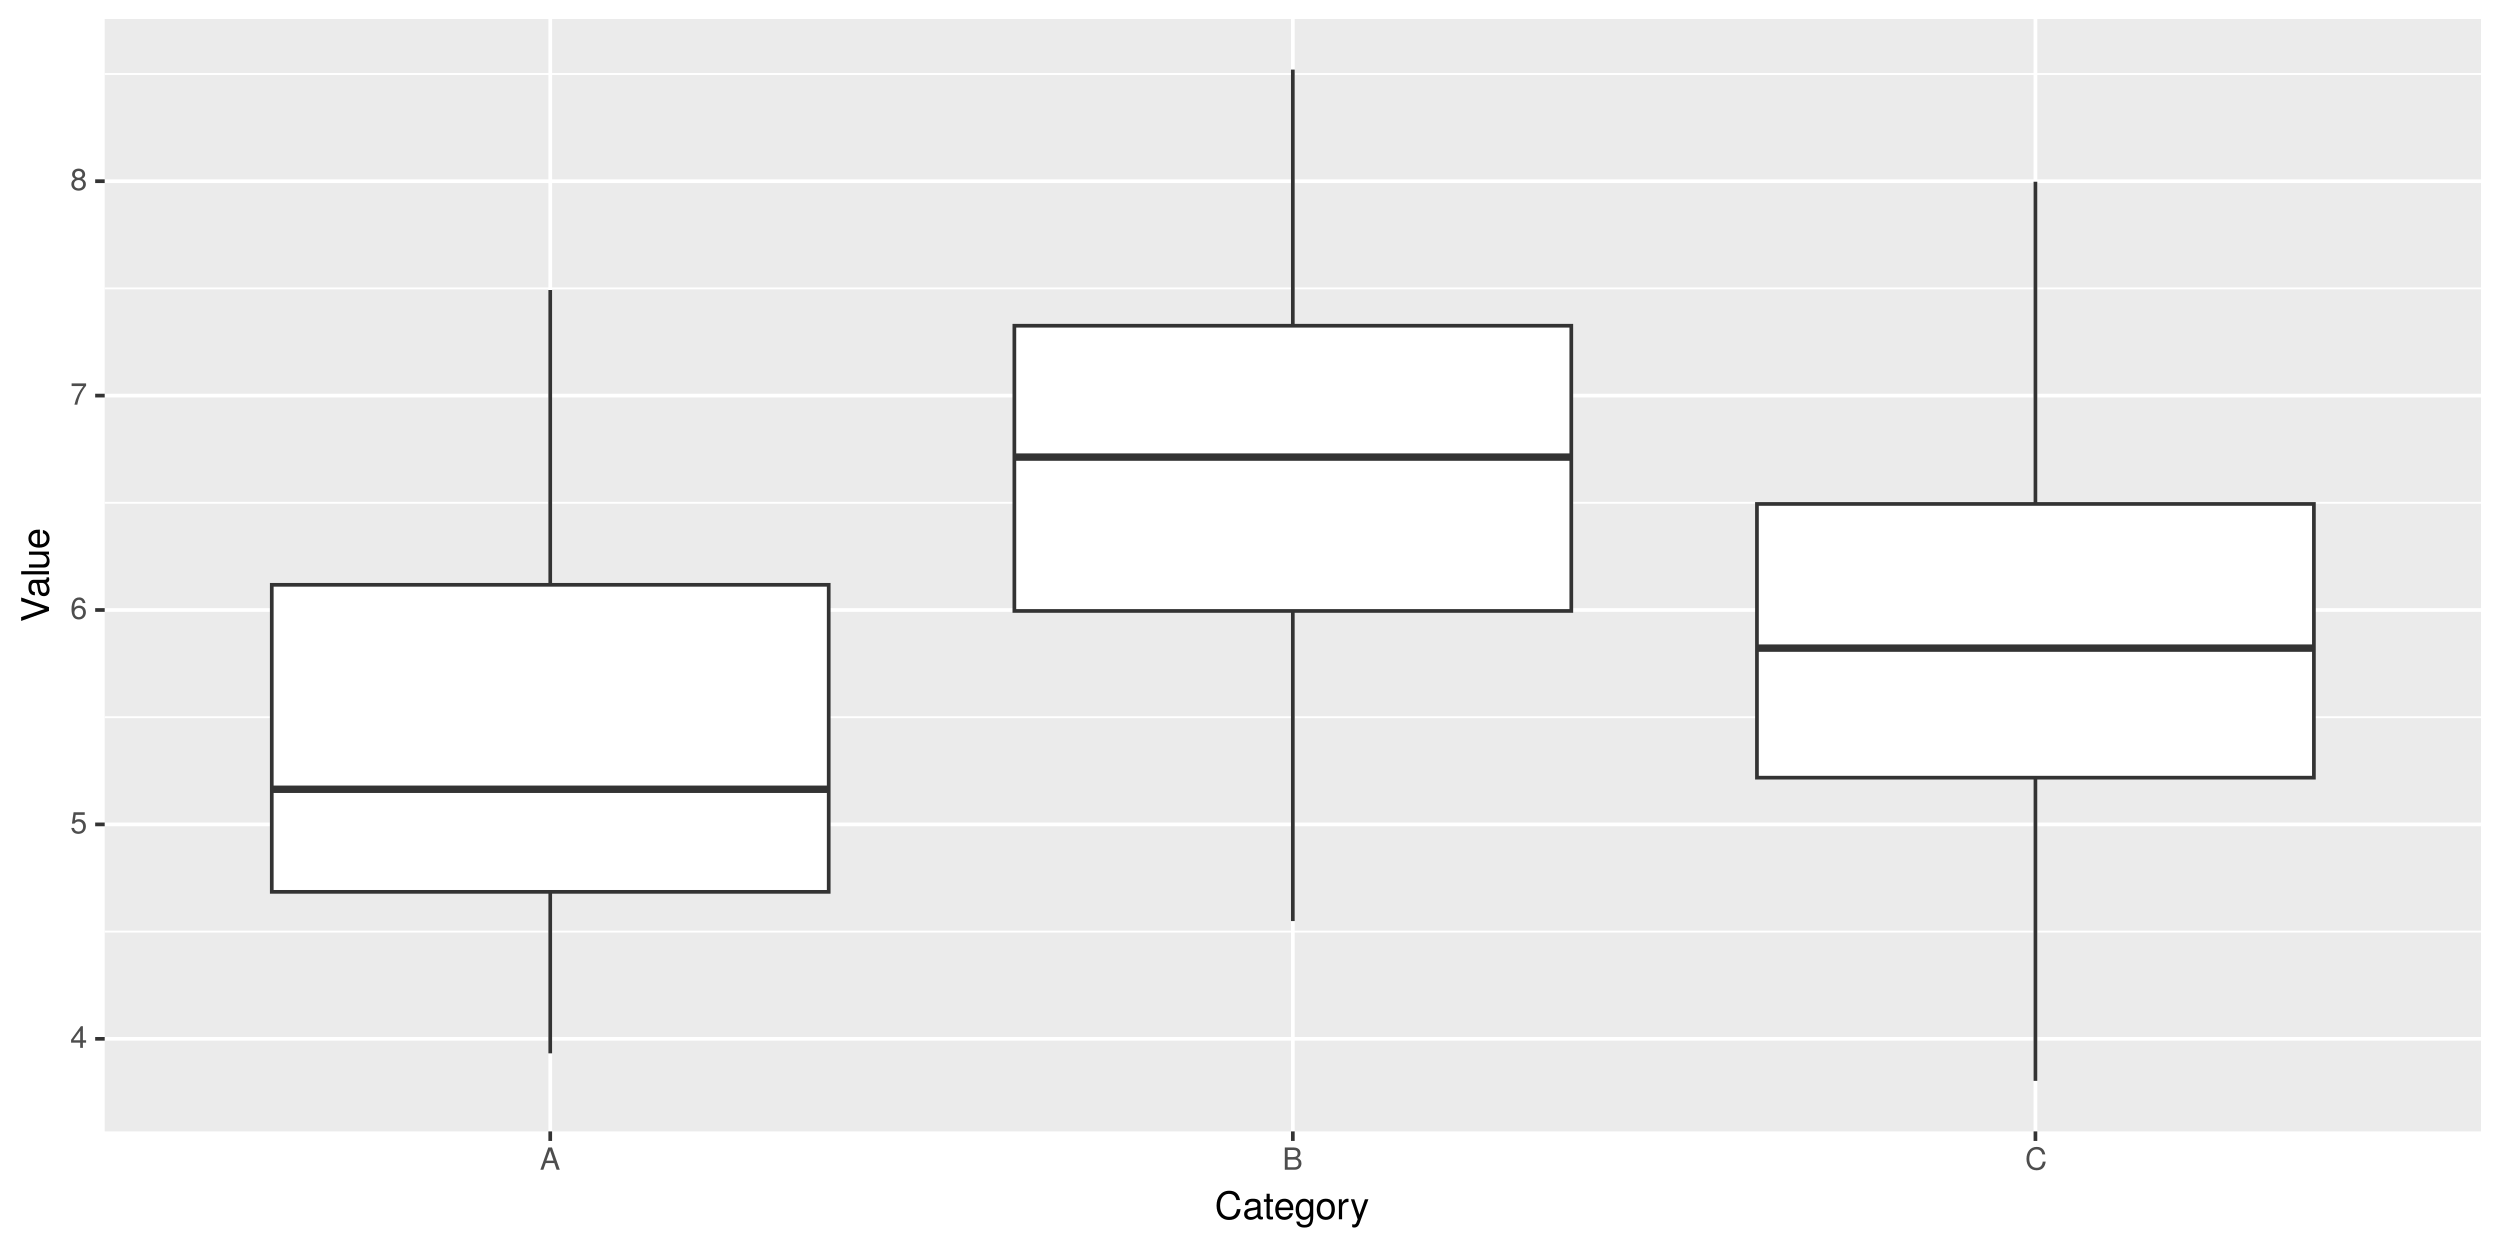
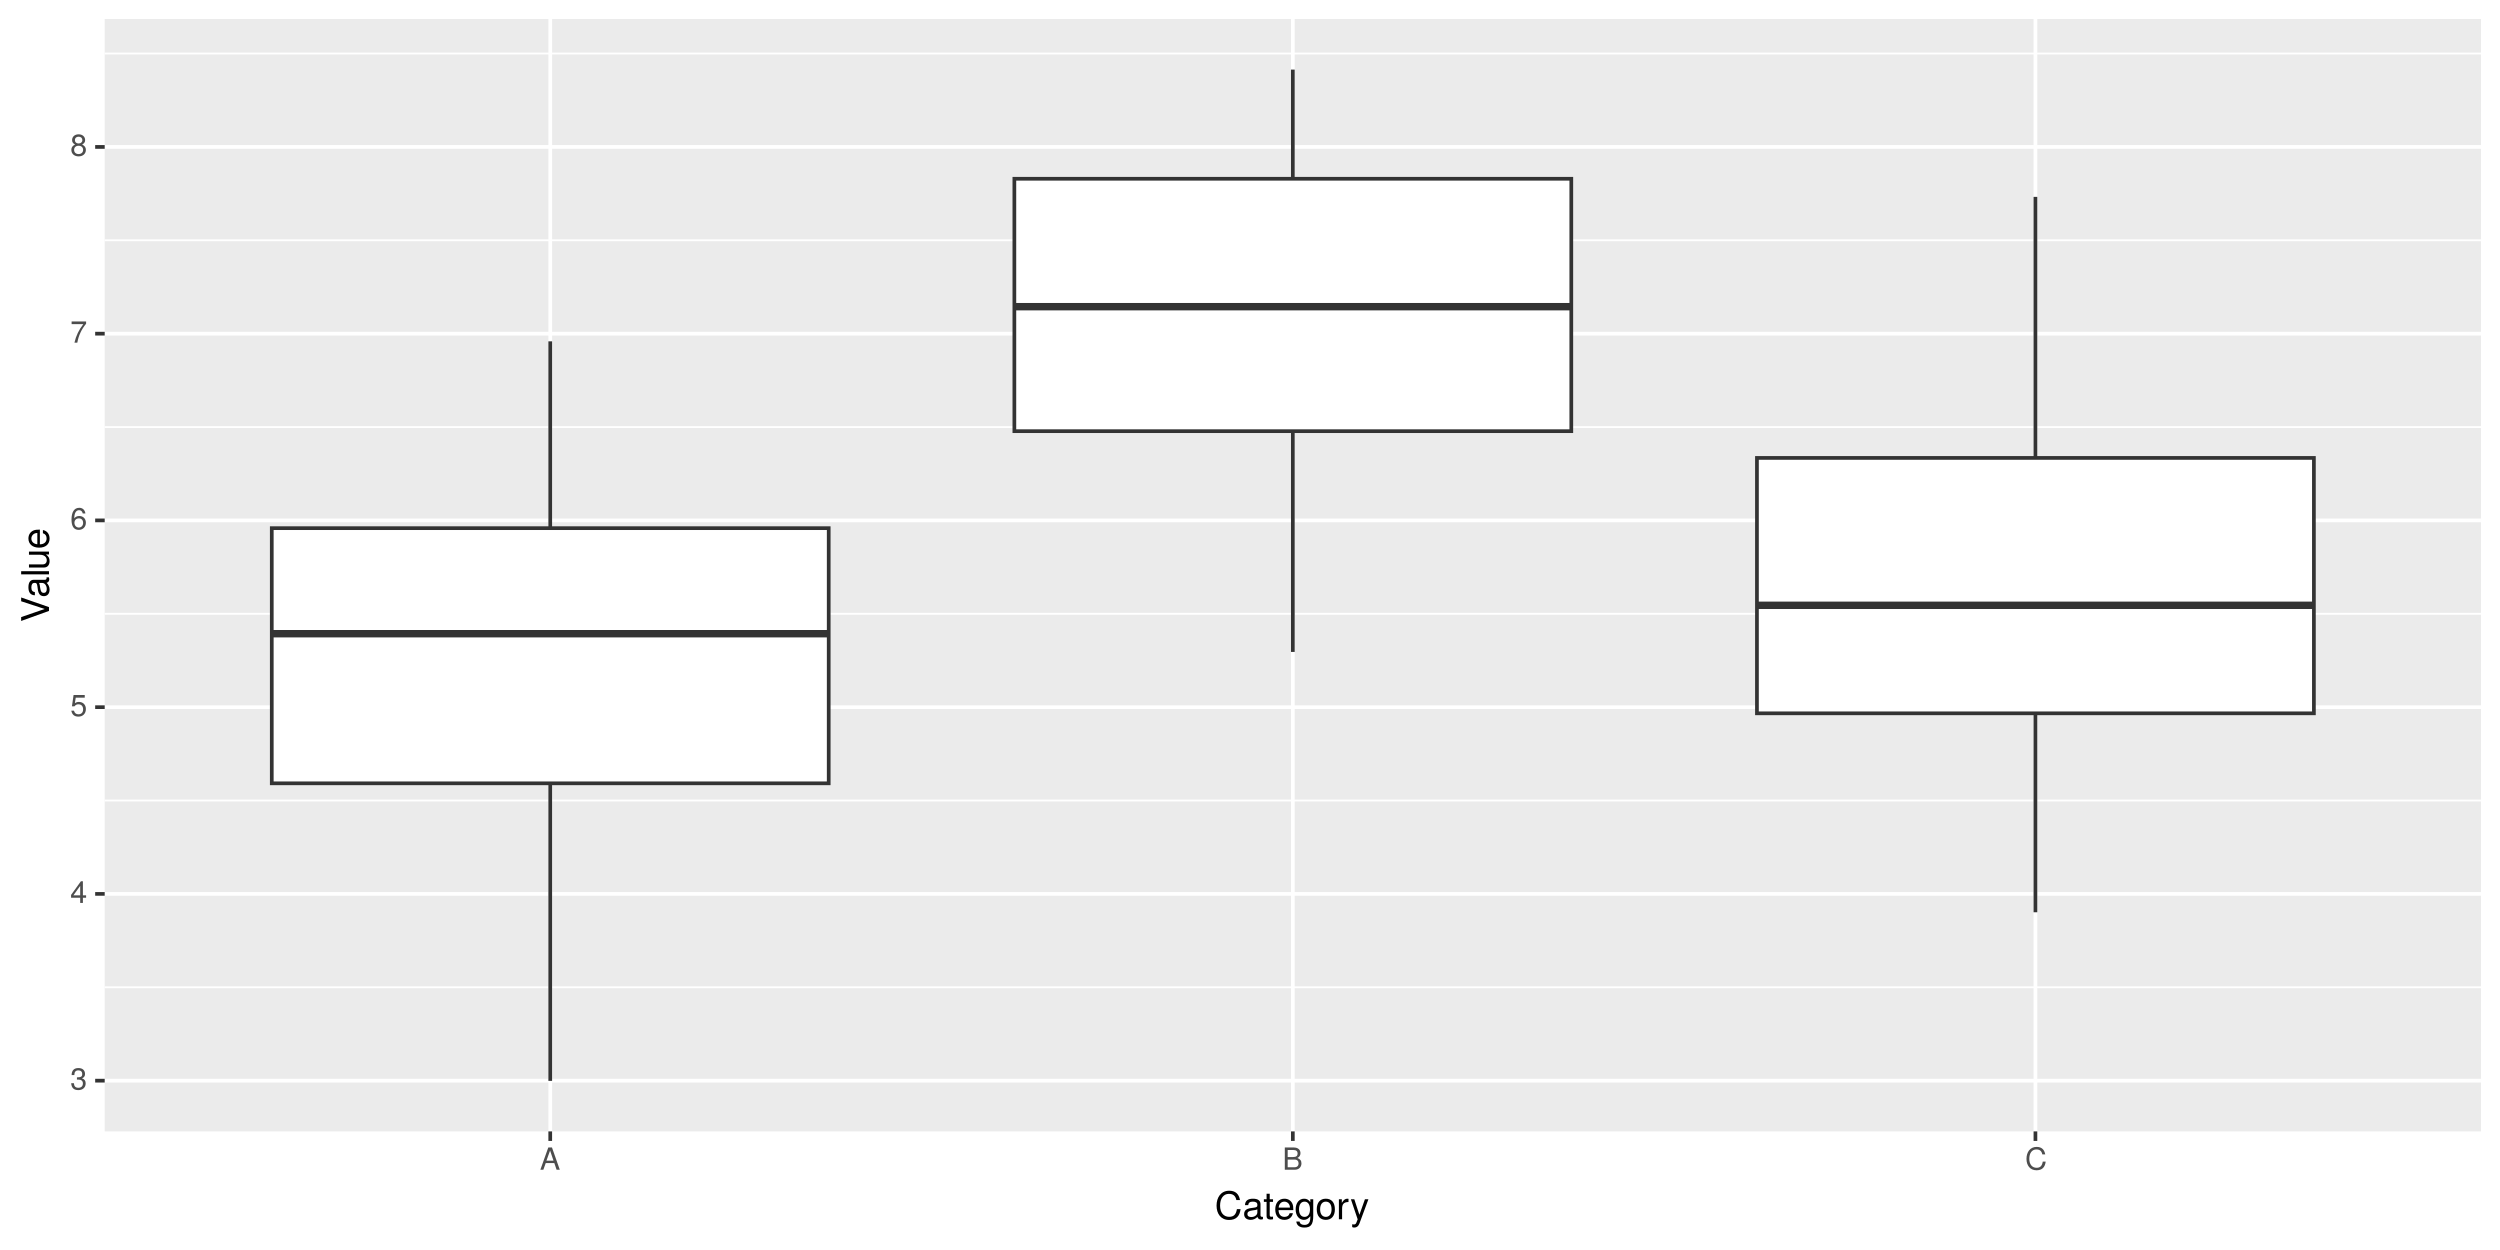
<svg xmlns="http://www.w3.org/2000/svg" xmlns:xlink="http://www.w3.org/1999/xlink" width="720" height="360" viewBox="0 0 720 360">
  <defs>
    <g>
      <g id="glyph-0-0">
+         <path d="M 4.453 -1.812 C 4.453 -2.562 4.141 -3.016 3.391 -3.266 C 3.969 -3.5 4.266 -3.891 4.266 -4.516 C 4.266 -5.594 3.547 -6.234 2.359 -6.234 C 1.109 -6.234 0.438 -5.547 0.406 -4.219 L 1.188 -4.219 C 1.203 -5.141 1.578 -5.562 2.375 -5.562 C 3.062 -5.562 3.469 -5.156 3.469 -4.5 C 3.469 -3.828 3.188 -3.547 1.938 -3.547 L 1.938 -2.906 L 2.359 -2.906 C 3.219 -2.906 3.656 -2.5 3.656 -1.797 C 3.656 -1.016 3.172 -0.547 2.359 -0.547 C 1.516 -0.547 1.109 -0.969 1.062 -1.875 L 0.281 -1.875 C 0.375 -0.5 1.062 0.125 2.344 0.125 C 3.625 0.125 4.453 -0.641 4.453 -1.812 Z M 4.453 -1.812 " />
+       </g>
+       <g id="glyph-0-1">
        <path d="M 4.578 -1.5 L 4.578 -2.188 L 3.656 -2.188 L 3.656 -6.234 L 3.078 -6.234 L 0.25 -2.312 L 0.25 -1.5 L 2.875 -1.5 L 2.875 0 L 3.656 0 L 3.656 -1.5 Z M 2.875 -2.188 L 0.922 -2.188 L 2.875 -4.922 Z M 2.875 -2.188 " />
      </g>
-       <g id="glyph-0-1">
+       <g id="glyph-0-2">
        <path d="M 4.516 -2.062 C 4.516 -3.297 3.688 -4.109 2.5 -4.109 C 2.062 -4.109 1.703 -4 1.344 -3.734 L 1.594 -5.344 L 4.188 -5.344 L 4.188 -6.109 L 0.969 -6.109 L 0.5 -2.844 L 1.219 -2.844 C 1.578 -3.266 1.875 -3.422 2.359 -3.422 C 3.188 -3.422 3.719 -2.891 3.719 -1.969 C 3.719 -1.062 3.203 -0.547 2.359 -0.547 C 1.688 -0.547 1.266 -0.891 1.078 -1.594 L 0.312 -1.594 C 0.562 -0.359 1.266 0.125 2.375 0.125 C 3.641 0.125 4.516 -0.75 4.516 -2.062 Z M 4.516 -2.062 " />
      </g>
-       <g id="glyph-0-2">
+       <g id="glyph-0-3">
        <path d="M 4.516 -1.938 C 4.516 -3.094 3.719 -3.875 2.609 -3.875 C 1.984 -3.875 1.5 -3.641 1.172 -3.188 C 1.172 -4.703 1.672 -5.547 2.562 -5.547 C 3.109 -5.547 3.484 -5.203 3.609 -4.609 L 4.375 -4.609 C 4.234 -5.625 3.562 -6.234 2.609 -6.234 C 1.156 -6.234 0.375 -5.016 0.375 -2.844 C 0.375 -0.891 1.047 0.125 2.469 0.125 C 3.656 0.125 4.516 -0.719 4.516 -1.938 Z M 3.719 -1.875 C 3.719 -1.094 3.188 -0.547 2.484 -0.547 C 1.766 -0.547 1.219 -1.125 1.219 -1.922 C 1.219 -2.688 1.734 -3.188 2.5 -3.188 C 3.25 -3.188 3.719 -2.703 3.719 -1.875 Z M 3.719 -1.875 " />
      </g>
-       <g id="glyph-0-3">
+       <g id="glyph-0-4">
        <path d="M 4.578 -5.453 L 4.578 -6.109 L 0.406 -6.109 L 0.406 -5.344 L 3.781 -5.344 C 2.531 -3.781 1.656 -1.953 1.219 0 L 2.047 0 C 2.391 -2.016 3.266 -3.891 4.578 -5.453 Z M 4.578 -5.453 " />
      </g>
-       <g id="glyph-0-4">
+       <g id="glyph-0-5">
        <path d="M 4.516 -1.766 C 4.516 -2.453 4.156 -2.938 3.438 -3.281 C 4.078 -3.672 4.297 -3.984 4.297 -4.578 C 4.297 -5.547 3.531 -6.234 2.422 -6.234 C 1.312 -6.234 0.547 -5.547 0.547 -4.578 C 0.547 -4 0.75 -3.672 1.391 -3.281 C 0.672 -2.938 0.328 -2.453 0.328 -1.766 C 0.328 -0.625 1.188 0.125 2.422 0.125 C 3.656 0.125 4.516 -0.625 4.516 -1.766 Z M 3.5 -4.562 C 3.5 -3.969 3.062 -3.594 2.422 -3.594 C 1.766 -3.594 1.344 -3.969 1.344 -4.562 C 1.344 -5.156 1.766 -5.547 2.422 -5.547 C 3.078 -5.547 3.5 -5.156 3.5 -4.562 Z M 3.719 -1.75 C 3.719 -1.016 3.188 -0.547 2.406 -0.547 C 1.641 -0.547 1.125 -1.016 1.125 -1.75 C 1.125 -2.484 1.641 -2.938 2.422 -2.938 C 3.188 -2.938 3.719 -2.484 3.719 -1.75 Z M 3.719 -1.75 " />
      </g>
-       <g id="glyph-0-5">
+       <g id="glyph-0-6">
        <path d="M 5.75 0 L 3.5 -6.406 L 2.438 -6.406 L 0.156 0 L 1.016 0 L 1.703 -1.922 L 4.172 -1.922 L 4.828 0 Z M 3.938 -2.609 L 1.906 -2.609 L 2.953 -5.531 Z M 3.938 -2.609 " />
      </g>
-       <g id="glyph-0-6">
+       <g id="glyph-0-7">
        <path d="M 5.484 -1.828 C 5.484 -2.609 5.125 -3.062 4.312 -3.391 C 4.891 -3.656 5.203 -4.141 5.203 -4.781 C 5.203 -5.719 4.516 -6.406 3.297 -6.406 L 0.688 -6.406 L 0.688 0 L 3.594 0 C 4.734 0 5.484 -0.781 5.484 -1.828 Z M 4.375 -4.672 C 4.375 -4.016 4 -3.656 3.094 -3.656 L 1.516 -3.656 L 1.516 -5.688 L 3.094 -5.688 C 4 -5.688 4.375 -5.328 4.375 -4.672 Z M 4.656 -1.828 C 4.656 -1.203 4.281 -0.719 3.516 -0.719 L 1.516 -0.719 L 1.516 -2.922 L 3.516 -2.922 C 4.281 -2.922 4.656 -2.453 4.656 -1.828 Z M 4.656 -1.828 " />
      </g>
-       <g id="glyph-0-7">
+       <g id="glyph-0-8">
        <path d="M 5.953 -2.344 L 5.109 -2.344 C 4.922 -1.125 4.406 -0.562 3.328 -0.562 C 2.047 -0.562 1.234 -1.547 1.234 -3.141 C 1.234 -4.781 2.016 -5.844 3.25 -5.844 C 4.25 -5.844 4.781 -5.406 4.984 -4.422 L 5.828 -4.422 C 5.562 -5.828 4.766 -6.578 3.359 -6.578 C 1.406 -6.578 0.422 -5 0.422 -3.125 C 0.422 -1.266 1.438 0.156 3.312 0.156 C 4.875 0.156 5.766 -0.672 5.953 -2.344 Z M 5.953 -2.344 " />
      </g>
      <g id="glyph-1-0">
        <path d="M 7.453 -2.922 L 6.391 -2.922 C 6.156 -1.406 5.516 -0.703 4.156 -0.703 C 2.562 -0.703 1.547 -1.922 1.547 -3.922 C 1.547 -5.984 2.516 -7.312 4.062 -7.312 C 5.328 -7.312 5.984 -6.75 6.234 -5.531 L 7.281 -5.531 C 6.969 -7.297 5.953 -8.219 4.188 -8.219 C 1.766 -8.219 0.531 -6.266 0.531 -3.922 C 0.531 -1.578 1.797 0.203 4.141 0.203 C 6.109 0.203 7.203 -0.844 7.453 -2.922 Z M 7.453 -2.922 " />
      </g>
      <g id="glyph-1-1">
        <path d="M 5.891 -0.016 L 5.891 -0.719 C 5.781 -0.688 5.734 -0.688 5.688 -0.688 C 5.375 -0.688 5.188 -0.859 5.188 -1.141 L 5.188 -4.359 C 5.188 -5.375 4.438 -5.922 3.031 -5.922 C 1.625 -5.922 0.766 -5.391 0.719 -4.062 L 1.641 -4.062 C 1.719 -4.766 2.141 -5.078 2.984 -5.078 C 3.812 -5.078 4.281 -4.781 4.281 -4.219 L 4.281 -3.984 C 4.281 -3.594 4.047 -3.438 3.328 -3.344 C 2.031 -3.172 1.828 -3.141 1.469 -2.984 C 0.797 -2.719 0.469 -2.203 0.469 -1.5 C 0.469 -0.453 1.188 0.172 2.359 0.172 C 3.094 0.172 3.812 -0.141 4.312 -0.688 C 4.406 -0.234 4.812 0.078 5.266 0.078 C 5.438 0.078 5.594 0.062 5.891 -0.016 Z M 4.281 -1.984 C 4.281 -1.172 3.438 -0.641 2.547 -0.641 C 1.844 -0.641 1.422 -0.891 1.422 -1.516 C 1.422 -2.125 1.828 -2.391 2.812 -2.531 C 3.766 -2.656 3.969 -2.703 4.281 -2.844 Z M 4.281 -1.984 " />
      </g>
      <g id="glyph-1-2">
        <path d="M 2.797 0 L 2.797 -0.766 C 2.672 -0.734 2.531 -0.719 2.359 -0.719 C 1.953 -0.719 1.844 -0.844 1.844 -1.25 L 1.844 -5.016 L 2.797 -5.016 L 2.797 -5.766 L 1.844 -5.766 L 1.844 -7.344 L 0.938 -7.344 L 0.938 -5.766 L 0.156 -5.766 L 0.156 -5.016 L 0.938 -5.016 L 0.938 -0.844 C 0.938 -0.25 1.328 0.078 2.047 0.078 C 2.266 0.078 2.484 0.062 2.797 0 Z M 2.797 0 " />
      </g>
      <g id="glyph-1-3">
        <path d="M 5.641 -2.625 C 5.641 -3.453 5.578 -3.984 5.406 -4.406 C 5.031 -5.359 4.156 -5.922 3.078 -5.922 C 1.469 -5.922 0.438 -4.734 0.438 -2.844 C 0.438 -0.953 1.438 0.172 3.062 0.172 C 4.375 0.172 5.297 -0.578 5.516 -1.75 L 4.594 -1.75 C 4.344 -0.984 3.828 -0.688 3.094 -0.688 C 2.141 -0.688 1.422 -1.297 1.391 -2.625 Z M 4.656 -3.438 C 4.656 -3.438 4.656 -3.391 4.656 -3.359 L 1.422 -3.359 C 1.5 -4.391 2.141 -5.078 3.062 -5.078 C 3.969 -5.078 4.656 -4.328 4.656 -3.438 Z M 4.656 -3.438 " />
      </g>
      <g id="glyph-1-4">
        <path d="M 5.375 -0.953 L 5.375 -5.766 L 4.531 -5.766 L 4.531 -4.922 C 4.062 -5.609 3.516 -5.922 2.766 -5.922 C 1.312 -5.922 0.312 -4.703 0.312 -2.828 C 0.312 -1.016 1.344 0.172 2.688 0.172 C 3.422 0.172 3.922 -0.141 4.531 -0.875 L 4.531 -0.484 C 4.531 1.047 3.906 1.625 2.844 1.625 C 2.109 1.625 1.547 1.359 1.438 0.656 L 0.5 0.656 C 0.609 1.75 1.453 2.391 2.812 2.391 C 4.609 2.391 5.375 1.594 5.375 -0.953 Z M 4.438 -2.844 C 4.438 -1.469 3.844 -0.688 2.875 -0.688 C 1.875 -0.688 1.281 -1.484 1.281 -2.875 C 1.281 -4.266 1.891 -5.078 2.875 -5.078 C 3.859 -5.078 4.438 -4.25 4.438 -2.844 Z M 4.438 -2.844 " />
      </g>
      <g id="glyph-1-5">
        <path d="M 5.609 -2.844 C 5.609 -4.828 4.656 -5.922 2.984 -5.922 C 1.375 -5.922 0.391 -4.812 0.391 -2.875 C 0.391 -0.953 1.359 0.172 3 0.172 C 4.625 0.172 5.609 -0.953 5.609 -2.844 Z M 4.656 -2.844 C 4.656 -1.5 4.016 -0.688 3 -0.688 C 1.984 -0.688 1.359 -1.484 1.359 -2.875 C 1.359 -4.266 1.984 -5.078 3 -5.078 C 4.031 -5.078 4.656 -4.281 4.656 -2.844 Z M 4.656 -2.844 " />
      </g>
      <g id="glyph-1-6">
        <path d="M 3.531 -4.969 L 3.531 -5.891 C 3.375 -5.922 3.297 -5.922 3.172 -5.922 C 2.578 -5.922 2.141 -5.578 1.609 -4.719 L 1.609 -5.766 L 0.766 -5.766 L 0.766 0 L 1.688 0 L 1.688 -2.984 C 1.688 -4.297 2.109 -4.938 3.531 -4.969 Z M 3.531 -4.969 " />
      </g>
      <g id="glyph-1-7">
        <path d="M 5.266 -5.766 L 4.266 -5.766 L 2.672 -1.281 L 1.203 -5.766 L 0.219 -5.766 L 2.172 0.016 L 1.812 0.938 C 1.656 1.344 1.469 1.5 1.078 1.5 C 0.953 1.5 0.797 1.469 0.594 1.438 L 0.594 2.25 C 0.781 2.359 0.969 2.391 1.203 2.391 C 1.859 2.391 2.391 2.031 2.688 1.203 Z M 5.266 -5.766 " />
      </g>
      <g id="glyph-2-0">
        <path d="M -8.016 -7.094 L -8.016 -6 L -1.234 -3.781 L -8.016 -1.438 L -8.016 -0.328 L 0 -3.219 L 0 -4.312 Z M -8.016 -7.094 " />
      </g>
      <g id="glyph-2-1">
        <path d="M -0.016 -5.891 L -0.719 -5.891 C -0.688 -5.781 -0.688 -5.734 -0.688 -5.688 C -0.688 -5.375 -0.859 -5.188 -1.141 -5.188 L -4.359 -5.188 C -5.375 -5.188 -5.922 -4.438 -5.922 -3.031 C -5.922 -1.625 -5.391 -0.766 -4.062 -0.719 L -4.062 -1.641 C -4.766 -1.719 -5.078 -2.141 -5.078 -2.984 C -5.078 -3.812 -4.781 -4.281 -4.219 -4.281 L -3.984 -4.281 C -3.594 -4.281 -3.438 -4.047 -3.344 -3.328 C -3.172 -2.031 -3.141 -1.828 -2.984 -1.469 C -2.719 -0.797 -2.203 -0.469 -1.5 -0.469 C -0.453 -0.469 0.172 -1.188 0.172 -2.359 C 0.172 -3.094 -0.141 -3.812 -0.688 -4.312 C -0.234 -4.406 0.078 -4.812 0.078 -5.266 C 0.078 -5.438 0.062 -5.594 -0.016 -5.891 Z M -1.984 -4.281 C -1.172 -4.281 -0.641 -3.438 -0.641 -2.547 C -0.641 -1.844 -0.891 -1.422 -1.516 -1.422 C -2.125 -1.422 -2.391 -1.828 -2.531 -2.812 C -2.656 -3.766 -2.703 -3.969 -2.844 -4.281 Z M -1.984 -4.281 " />
      </g>
      <g id="glyph-2-2">
        <path d="M 0 -1.656 L -8.016 -1.656 L -8.016 -0.75 L 0 -0.75 Z M 0 -1.656 " />
      </g>
      <g id="glyph-2-3">
        <path d="M 0 -5.297 L -5.766 -5.297 L -5.766 -4.391 L -2.578 -4.391 C -1.406 -4.391 -0.641 -3.766 -0.641 -2.812 C -0.641 -2.094 -1.078 -1.625 -1.766 -1.625 L -5.766 -1.625 L -5.766 -0.719 L -1.406 -0.719 C -0.453 -0.719 0.172 -1.438 0.172 -2.547 C 0.172 -3.406 -0.125 -3.938 -0.891 -4.484 L 0 -4.484 Z M 0 -5.297 " />
      </g>
      <g id="glyph-2-4">
        <path d="M -2.625 -5.641 C -3.453 -5.641 -3.984 -5.578 -4.406 -5.406 C -5.359 -5.031 -5.922 -4.156 -5.922 -3.078 C -5.922 -1.469 -4.734 -0.438 -2.844 -0.438 C -0.953 -0.438 0.172 -1.438 0.172 -3.062 C 0.172 -4.375 -0.578 -5.297 -1.75 -5.516 L -1.75 -4.594 C -0.984 -4.344 -0.688 -3.828 -0.688 -3.094 C -0.688 -2.141 -1.297 -1.422 -2.625 -1.391 Z M -3.438 -4.656 C -3.438 -4.656 -3.391 -4.656 -3.359 -4.656 L -3.359 -1.422 C -4.391 -1.5 -5.078 -2.141 -5.078 -3.062 C -5.078 -3.969 -4.328 -4.656 -3.438 -4.656 Z M -3.438 -4.656 " />
      </g>
    </g>
    <clipPath id="clip-0">
      <path clip-rule="nonzero" d="M 30.152 5.48 L 714.523 5.48 L 714.523 325.852 L 30.152 325.852 Z M 30.152 5.48 " />
    </clipPath>
    <clipPath id="clip-1">
-       <path clip-rule="nonzero" d="M 30.152 268 L 714.523 268 L 714.523 269 L 30.152 269 Z M 30.152 268 " />
+       <path clip-rule="nonzero" d="M 30.152 284 L 714.523 284 L 714.523 285 L 30.152 285 Z M 30.152 284 " />
    </clipPath>
    <clipPath id="clip-2">
-       <path clip-rule="nonzero" d="M 30.152 206 L 714.523 206 L 714.523 207 L 30.152 207 Z M 30.152 206 " />
+       <path clip-rule="nonzero" d="M 30.152 230 L 714.523 230 L 714.523 231 L 30.152 231 Z M 30.152 230 " />
    </clipPath>
    <clipPath id="clip-3">
-       <path clip-rule="nonzero" d="M 30.152 144 L 714.523 144 L 714.523 146 L 30.152 146 Z M 30.152 144 " />
+       <path clip-rule="nonzero" d="M 30.152 176 L 714.523 176 L 714.523 178 L 30.152 178 Z M 30.152 176 " />
    </clipPath>
    <clipPath id="clip-4">
-       <path clip-rule="nonzero" d="M 30.152 82 L 714.523 82 L 714.523 84 L 30.152 84 Z M 30.152 82 " />
+       <path clip-rule="nonzero" d="M 30.152 122 L 714.523 122 L 714.523 124 L 30.152 124 Z M 30.152 122 " />
    </clipPath>
    <clipPath id="clip-5">
-       <path clip-rule="nonzero" d="M 30.152 21 L 714.523 21 L 714.523 22 L 30.152 22 Z M 30.152 21 " />
+       <path clip-rule="nonzero" d="M 30.152 68 L 714.523 68 L 714.523 70 L 30.152 70 Z M 30.152 68 " />
    </clipPath>
    <clipPath id="clip-6">
-       <path clip-rule="nonzero" d="M 30.152 298 L 714.523 298 L 714.523 300 L 30.152 300 Z M 30.152 298 " />
+       <path clip-rule="nonzero" d="M 30.152 15 L 714.523 15 L 714.523 16 L 30.152 16 Z M 30.152 15 " />
    </clipPath>
    <clipPath id="clip-7">
-       <path clip-rule="nonzero" d="M 30.152 236 L 714.523 236 L 714.523 238 L 30.152 238 Z M 30.152 236 " />
+       <path clip-rule="nonzero" d="M 30.152 310 L 714.523 310 L 714.523 312 L 30.152 312 Z M 30.152 310 " />
    </clipPath>
    <clipPath id="clip-8">
-       <path clip-rule="nonzero" d="M 30.152 175 L 714.523 175 L 714.523 177 L 30.152 177 Z M 30.152 175 " />
+       <path clip-rule="nonzero" d="M 30.152 256 L 714.523 256 L 714.523 258 L 30.152 258 Z M 30.152 256 " />
    </clipPath>
    <clipPath id="clip-9">
-       <path clip-rule="nonzero" d="M 30.152 113 L 714.523 113 L 714.523 115 L 30.152 115 Z M 30.152 113 " />
+       <path clip-rule="nonzero" d="M 30.152 203 L 714.523 203 L 714.523 205 L 30.152 205 Z M 30.152 203 " />
    </clipPath>
    <clipPath id="clip-10">
-       <path clip-rule="nonzero" d="M 30.152 51 L 714.523 51 L 714.523 53 L 30.152 53 Z M 30.152 51 " />
+       <path clip-rule="nonzero" d="M 30.152 149 L 714.523 149 L 714.523 151 L 30.152 151 Z M 30.152 149 " />
    </clipPath>
    <clipPath id="clip-11">
+       <path clip-rule="nonzero" d="M 30.152 95 L 714.523 95 L 714.523 97 L 30.152 97 Z M 30.152 95 " />
+     </clipPath>
+     <clipPath id="clip-12">
+       <path clip-rule="nonzero" d="M 30.152 41 L 714.523 41 L 714.523 43 L 30.152 43 Z M 30.152 41 " />
+     </clipPath>
+     <clipPath id="clip-13">
      <path clip-rule="nonzero" d="M 157 5.48 L 160 5.48 L 160 325.852 L 157 325.852 Z M 157 5.48 " />
    </clipPath>
-     <clipPath id="clip-12">
+     <clipPath id="clip-14">
      <path clip-rule="nonzero" d="M 371 5.48 L 373 5.48 L 373 325.852 L 371 325.852 Z M 371 5.48 " />
    </clipPath>
-     <clipPath id="clip-13">
+     <clipPath id="clip-15">
      <path clip-rule="nonzero" d="M 585 5.48 L 587 5.48 L 587 325.852 L 585 325.852 Z M 585 5.48 " />
    </clipPath>
  </defs>
  <rect x="-72" y="-36" width="864" height="432" fill="rgb(100%, 100%, 100%)" fill-opacity="1" />
  <rect x="-72" y="-36" width="864" height="432" fill="rgb(100%, 100%, 100%)" fill-opacity="1" />
  <path fill="none" stroke-width="1.067" stroke-linecap="round" stroke-linejoin="round" stroke="rgb(100%, 100%, 100%)" stroke-opacity="1" stroke-miterlimit="10" d="M 0 360 L 720 360 L 720 0 L 0 0 Z M 0 360 " />
  <g clip-path="url(#clip-0)">
    <path fill-rule="nonzero" fill="rgb(92.157%, 92.157%, 92.157%)" fill-opacity="1" d="M 30.152 325.848 L 714.523 325.848 L 714.523 5.477 L 30.152 5.477 Z M 30.152 325.848 " />
  </g>
  <g clip-path="url(#clip-1)">
-     <path fill="none" stroke-width="0.533" stroke-linecap="butt" stroke-linejoin="round" stroke="rgb(100%, 100%, 100%)" stroke-opacity="1" stroke-miterlimit="10" d="M 30.152 268.305 L 714.52 268.305 " />
+     <path fill="none" stroke-width="0.533" stroke-linecap="butt" stroke-linejoin="round" stroke="rgb(100%, 100%, 100%)" stroke-opacity="1" stroke-miterlimit="10" d="M 30.152 284.336 L 714.52 284.336 " />
  </g>
  <g clip-path="url(#clip-2)">
-     <path fill="none" stroke-width="0.533" stroke-linecap="butt" stroke-linejoin="round" stroke="rgb(100%, 100%, 100%)" stroke-opacity="1" stroke-miterlimit="10" d="M 30.152 206.559 L 714.52 206.559 " />
+     <path fill="none" stroke-width="0.533" stroke-linecap="butt" stroke-linejoin="round" stroke="rgb(100%, 100%, 100%)" stroke-opacity="1" stroke-miterlimit="10" d="M 30.152 230.551 L 714.52 230.551 " />
  </g>
  <g clip-path="url(#clip-3)">
-     <path fill="none" stroke-width="0.533" stroke-linecap="butt" stroke-linejoin="round" stroke="rgb(100%, 100%, 100%)" stroke-opacity="1" stroke-miterlimit="10" d="M 30.152 144.809 L 714.52 144.809 " />
+     <path fill="none" stroke-width="0.533" stroke-linecap="butt" stroke-linejoin="round" stroke="rgb(100%, 100%, 100%)" stroke-opacity="1" stroke-miterlimit="10" d="M 30.152 176.77 L 714.52 176.77 " />
  </g>
  <g clip-path="url(#clip-4)">
-     <path fill="none" stroke-width="0.533" stroke-linecap="butt" stroke-linejoin="round" stroke="rgb(100%, 100%, 100%)" stroke-opacity="1" stroke-miterlimit="10" d="M 30.152 83.059 L 714.52 83.059 " />
+     <path fill="none" stroke-width="0.533" stroke-linecap="butt" stroke-linejoin="round" stroke="rgb(100%, 100%, 100%)" stroke-opacity="1" stroke-miterlimit="10" d="M 30.152 122.988 L 714.52 122.988 " />
  </g>
  <g clip-path="url(#clip-5)">
-     <path fill="none" stroke-width="0.533" stroke-linecap="butt" stroke-linejoin="round" stroke="rgb(100%, 100%, 100%)" stroke-opacity="1" stroke-miterlimit="10" d="M 30.152 21.312 L 714.52 21.312 " />
+     <path fill="none" stroke-width="0.533" stroke-linecap="butt" stroke-linejoin="round" stroke="rgb(100%, 100%, 100%)" stroke-opacity="1" stroke-miterlimit="10" d="M 30.152 69.203 L 714.52 69.203 " />
  </g>
  <g clip-path="url(#clip-6)">
-     <path fill="none" stroke-width="1.067" stroke-linecap="butt" stroke-linejoin="round" stroke="rgb(100%, 100%, 100%)" stroke-opacity="1" stroke-miterlimit="10" d="M 30.152 299.18 L 714.52 299.18 " />
+     <path fill="none" stroke-width="0.533" stroke-linecap="butt" stroke-linejoin="round" stroke="rgb(100%, 100%, 100%)" stroke-opacity="1" stroke-miterlimit="10" d="M 30.152 15.422 L 714.52 15.422 " />
  </g>
  <g clip-path="url(#clip-7)">
-     <path fill="none" stroke-width="1.067" stroke-linecap="butt" stroke-linejoin="round" stroke="rgb(100%, 100%, 100%)" stroke-opacity="1" stroke-miterlimit="10" d="M 30.152 237.43 L 714.52 237.43 " />
+     <path fill="none" stroke-width="1.067" stroke-linecap="butt" stroke-linejoin="round" stroke="rgb(100%, 100%, 100%)" stroke-opacity="1" stroke-miterlimit="10" d="M 30.152 311.227 L 714.52 311.227 " />
  </g>
  <g clip-path="url(#clip-8)">
-     <path fill="none" stroke-width="1.067" stroke-linecap="butt" stroke-linejoin="round" stroke="rgb(100%, 100%, 100%)" stroke-opacity="1" stroke-miterlimit="10" d="M 30.152 175.684 L 714.52 175.684 " />
+     <path fill="none" stroke-width="1.067" stroke-linecap="butt" stroke-linejoin="round" stroke="rgb(100%, 100%, 100%)" stroke-opacity="1" stroke-miterlimit="10" d="M 30.152 257.445 L 714.52 257.445 " />
  </g>
  <g clip-path="url(#clip-9)">
-     <path fill="none" stroke-width="1.067" stroke-linecap="butt" stroke-linejoin="round" stroke="rgb(100%, 100%, 100%)" stroke-opacity="1" stroke-miterlimit="10" d="M 30.152 113.934 L 714.52 113.934 " />
+     <path fill="none" stroke-width="1.067" stroke-linecap="butt" stroke-linejoin="round" stroke="rgb(100%, 100%, 100%)" stroke-opacity="1" stroke-miterlimit="10" d="M 30.152 203.66 L 714.52 203.66 " />
  </g>
  <g clip-path="url(#clip-10)">
-     <path fill="none" stroke-width="1.067" stroke-linecap="butt" stroke-linejoin="round" stroke="rgb(100%, 100%, 100%)" stroke-opacity="1" stroke-miterlimit="10" d="M 30.152 52.188 L 714.52 52.188 " />
+     <path fill="none" stroke-width="1.067" stroke-linecap="butt" stroke-linejoin="round" stroke="rgb(100%, 100%, 100%)" stroke-opacity="1" stroke-miterlimit="10" d="M 30.152 149.879 L 714.52 149.879 " />
  </g>
  <g clip-path="url(#clip-11)">
+     <path fill="none" stroke-width="1.067" stroke-linecap="butt" stroke-linejoin="round" stroke="rgb(100%, 100%, 100%)" stroke-opacity="1" stroke-miterlimit="10" d="M 30.152 96.094 L 714.52 96.094 " />
+   </g>
+   <g clip-path="url(#clip-12)">
+     <path fill="none" stroke-width="1.067" stroke-linecap="butt" stroke-linejoin="round" stroke="rgb(100%, 100%, 100%)" stroke-opacity="1" stroke-miterlimit="10" d="M 30.152 42.312 L 714.52 42.312 " />
+   </g>
+   <g clip-path="url(#clip-13)">
    <path fill="none" stroke-width="1.067" stroke-linecap="butt" stroke-linejoin="round" stroke="rgb(100%, 100%, 100%)" stroke-opacity="1" stroke-miterlimit="10" d="M 158.469 325.848 L 158.469 5.48 " />
  </g>
-   <g clip-path="url(#clip-12)">
+   <g clip-path="url(#clip-14)">
    <path fill="none" stroke-width="1.067" stroke-linecap="butt" stroke-linejoin="round" stroke="rgb(100%, 100%, 100%)" stroke-opacity="1" stroke-miterlimit="10" d="M 372.336 325.848 L 372.336 5.48 " />
  </g>
-   <g clip-path="url(#clip-13)">
+   <g clip-path="url(#clip-15)">
    <path fill="none" stroke-width="1.067" stroke-linecap="butt" stroke-linejoin="round" stroke="rgb(100%, 100%, 100%)" stroke-opacity="1" stroke-miterlimit="10" d="M 586.203 325.848 L 586.203 5.48 " />
  </g>
-   <path fill="none" stroke-width="1.067" stroke-linecap="butt" stroke-linejoin="round" stroke="rgb(20%, 20%, 20%)" stroke-opacity="1" stroke-miterlimit="10" d="M 158.469 168.426 L 158.469 83.512 " />
-   <path fill="none" stroke-width="1.067" stroke-linecap="butt" stroke-linejoin="round" stroke="rgb(20%, 20%, 20%)" stroke-opacity="1" stroke-miterlimit="10" d="M 158.469 256.852 L 158.469 303.352 " />
-   <path fill-rule="nonzero" fill="rgb(100%, 100%, 100%)" fill-opacity="1" stroke-width="1.067" stroke-linecap="butt" stroke-linejoin="miter" stroke="rgb(20%, 20%, 20%)" stroke-opacity="1" stroke-miterlimit="10" d="M 78.27 168.426 L 78.27 256.852 L 238.668 256.852 L 238.668 168.426 Z M 78.27 168.426 " />
-   <path fill="none" stroke-width="2.134" stroke-linecap="butt" stroke-linejoin="miter" stroke="rgb(20%, 20%, 20%)" stroke-opacity="1" stroke-miterlimit="10" d="M 78.27 227.309 L 238.668 227.309 " />
-   <path fill="none" stroke-width="1.067" stroke-linecap="butt" stroke-linejoin="round" stroke="rgb(20%, 20%, 20%)" stroke-opacity="1" stroke-miterlimit="10" d="M 372.336 93.812 L 372.336 20.043 " />
-   <path fill="none" stroke-width="1.067" stroke-linecap="butt" stroke-linejoin="round" stroke="rgb(20%, 20%, 20%)" stroke-opacity="1" stroke-miterlimit="10" d="M 372.336 175.953 L 372.336 265.273 " />
-   <path fill-rule="nonzero" fill="rgb(100%, 100%, 100%)" fill-opacity="1" stroke-width="1.067" stroke-linecap="butt" stroke-linejoin="miter" stroke="rgb(20%, 20%, 20%)" stroke-opacity="1" stroke-miterlimit="10" d="M 292.137 93.812 L 292.137 175.953 L 452.535 175.953 L 452.535 93.812 Z M 292.137 93.812 " />
-   <path fill="none" stroke-width="2.134" stroke-linecap="butt" stroke-linejoin="miter" stroke="rgb(20%, 20%, 20%)" stroke-opacity="1" stroke-miterlimit="10" d="M 292.137 131.645 L 452.535 131.645 " />
-   <path fill="none" stroke-width="1.067" stroke-linecap="butt" stroke-linejoin="round" stroke="rgb(20%, 20%, 20%)" stroke-opacity="1" stroke-miterlimit="10" d="M 586.203 145.137 L 586.203 52.348 " />
-   <path fill="none" stroke-width="1.067" stroke-linecap="butt" stroke-linejoin="round" stroke="rgb(20%, 20%, 20%)" stroke-opacity="1" stroke-miterlimit="10" d="M 586.203 223.969 L 586.203 311.285 " />
-   <path fill-rule="nonzero" fill="rgb(100%, 100%, 100%)" fill-opacity="1" stroke-width="1.067" stroke-linecap="butt" stroke-linejoin="miter" stroke="rgb(20%, 20%, 20%)" stroke-opacity="1" stroke-miterlimit="10" d="M 506 145.137 L 506 223.969 L 666.402 223.969 L 666.402 145.137 Z M 506 145.137 " />
-   <path fill="none" stroke-width="2.134" stroke-linecap="butt" stroke-linejoin="miter" stroke="rgb(20%, 20%, 20%)" stroke-opacity="1" stroke-miterlimit="10" d="M 506 186.66 L 666.402 186.66 " />
-   <g fill="rgb(30.196%, 30.196%, 30.196%)" fill-opacity="1">
-     <use xlink:href="#glyph-0-0" x="20.219" y="301.782" />
-   </g>
-   <g fill="rgb(30.196%, 30.196%, 30.196%)" fill-opacity="1">
-     <use xlink:href="#glyph-0-1" x="20.219" y="240.032" />
-   </g>
-   <g fill="rgb(30.196%, 30.196%, 30.196%)" fill-opacity="1">
-     <use xlink:href="#glyph-0-2" x="20.219" y="178.286" />
-   </g>
-   <g fill="rgb(30.196%, 30.196%, 30.196%)" fill-opacity="1">
-     <use xlink:href="#glyph-0-3" x="20.219" y="116.536" />
-   </g>
-   <g fill="rgb(30.196%, 30.196%, 30.196%)" fill-opacity="1">
-     <use xlink:href="#glyph-0-4" x="20.219" y="54.79" />
-   </g>
-   <path fill="none" stroke-width="1.067" stroke-linecap="butt" stroke-linejoin="round" stroke="rgb(20%, 20%, 20%)" stroke-opacity="1" stroke-miterlimit="10" d="M 27.41 299.18 L 30.152 299.18 " />
-   <path fill="none" stroke-width="1.067" stroke-linecap="butt" stroke-linejoin="round" stroke="rgb(20%, 20%, 20%)" stroke-opacity="1" stroke-miterlimit="10" d="M 27.41 237.43 L 30.152 237.43 " />
-   <path fill="none" stroke-width="1.067" stroke-linecap="butt" stroke-linejoin="round" stroke="rgb(20%, 20%, 20%)" stroke-opacity="1" stroke-miterlimit="10" d="M 27.41 175.684 L 30.152 175.684 " />
-   <path fill="none" stroke-width="1.067" stroke-linecap="butt" stroke-linejoin="round" stroke="rgb(20%, 20%, 20%)" stroke-opacity="1" stroke-miterlimit="10" d="M 27.41 113.934 L 30.152 113.934 " />
-   <path fill="none" stroke-width="1.067" stroke-linecap="butt" stroke-linejoin="round" stroke="rgb(20%, 20%, 20%)" stroke-opacity="1" stroke-miterlimit="10" d="M 27.41 52.188 L 30.152 52.188 " />
+   <path fill="none" stroke-width="1.067" stroke-linecap="butt" stroke-linejoin="round" stroke="rgb(20%, 20%, 20%)" stroke-opacity="1" stroke-miterlimit="10" d="M 158.469 152.109 L 158.469 98.312 " />
+   <path fill="none" stroke-width="1.067" stroke-linecap="butt" stroke-linejoin="round" stroke="rgb(20%, 20%, 20%)" stroke-opacity="1" stroke-miterlimit="10" d="M 158.469 225.594 L 158.469 311.285 " />
+   <path fill-rule="nonzero" fill="rgb(100%, 100%, 100%)" fill-opacity="1" stroke-width="1.067" stroke-linecap="butt" stroke-linejoin="miter" stroke="rgb(20%, 20%, 20%)" stroke-opacity="1" stroke-miterlimit="10" d="M 78.27 152.109 L 78.27 225.594 L 238.668 225.594 L 238.668 152.109 Z M 78.27 152.109 " />
+   <path fill="none" stroke-width="2.134" stroke-linecap="butt" stroke-linejoin="miter" stroke="rgb(20%, 20%, 20%)" stroke-opacity="1" stroke-miterlimit="10" d="M 78.27 182.508 L 238.668 182.508 " />
+   <path fill="none" stroke-width="1.067" stroke-linecap="butt" stroke-linejoin="round" stroke="rgb(20%, 20%, 20%)" stroke-opacity="1" stroke-miterlimit="10" d="M 372.336 51.484 L 372.336 20.043 " />
+   <path fill="none" stroke-width="1.067" stroke-linecap="butt" stroke-linejoin="round" stroke="rgb(20%, 20%, 20%)" stroke-opacity="1" stroke-miterlimit="10" d="M 372.336 124.176 L 372.336 187.766 " />
+   <path fill-rule="nonzero" fill="rgb(100%, 100%, 100%)" fill-opacity="1" stroke-width="1.067" stroke-linecap="butt" stroke-linejoin="miter" stroke="rgb(20%, 20%, 20%)" stroke-opacity="1" stroke-miterlimit="10" d="M 292.137 51.484 L 292.137 124.176 L 452.535 124.176 L 452.535 51.484 Z M 292.137 51.484 " />
+   <path fill="none" stroke-width="2.134" stroke-linecap="butt" stroke-linejoin="miter" stroke="rgb(20%, 20%, 20%)" stroke-opacity="1" stroke-miterlimit="10" d="M 292.137 88.324 L 452.535 88.324 " />
+   <path fill="none" stroke-width="1.067" stroke-linecap="butt" stroke-linejoin="round" stroke="rgb(20%, 20%, 20%)" stroke-opacity="1" stroke-miterlimit="10" d="M 586.203 131.883 L 586.203 56.691 " />
+   <path fill="none" stroke-width="1.067" stroke-linecap="butt" stroke-linejoin="round" stroke="rgb(20%, 20%, 20%)" stroke-opacity="1" stroke-miterlimit="10" d="M 586.203 205.434 L 586.203 262.742 " />
+   <path fill-rule="nonzero" fill="rgb(100%, 100%, 100%)" fill-opacity="1" stroke-width="1.067" stroke-linecap="butt" stroke-linejoin="miter" stroke="rgb(20%, 20%, 20%)" stroke-opacity="1" stroke-miterlimit="10" d="M 506 131.883 L 506 205.434 L 666.402 205.434 L 666.402 131.883 Z M 506 131.883 " />
+   <path fill="none" stroke-width="2.134" stroke-linecap="butt" stroke-linejoin="miter" stroke="rgb(20%, 20%, 20%)" stroke-opacity="1" stroke-miterlimit="10" d="M 506 174.328 L 666.402 174.328 " />
+   <g fill="rgb(30.196%, 30.196%, 30.196%)" fill-opacity="1">
+     <use xlink:href="#glyph-0-0" x="20.219" y="313.829" />
+   </g>
+   <g fill="rgb(30.196%, 30.196%, 30.196%)" fill-opacity="1">
+     <use xlink:href="#glyph-0-1" x="20.219" y="260.048" />
+   </g>
+   <g fill="rgb(30.196%, 30.196%, 30.196%)" fill-opacity="1">
+     <use xlink:href="#glyph-0-2" x="20.219" y="206.263" />
+   </g>
+   <g fill="rgb(30.196%, 30.196%, 30.196%)" fill-opacity="1">
+     <use xlink:href="#glyph-0-3" x="20.219" y="152.481" />
+   </g>
+   <g fill="rgb(30.196%, 30.196%, 30.196%)" fill-opacity="1">
+     <use xlink:href="#glyph-0-4" x="20.219" y="98.696" />
+   </g>
+   <g fill="rgb(30.196%, 30.196%, 30.196%)" fill-opacity="1">
+     <use xlink:href="#glyph-0-5" x="20.219" y="44.915" />
+   </g>
+   <path fill="none" stroke-width="1.067" stroke-linecap="butt" stroke-linejoin="round" stroke="rgb(20%, 20%, 20%)" stroke-opacity="1" stroke-miterlimit="10" d="M 27.41 311.227 L 30.152 311.227 " />
+   <path fill="none" stroke-width="1.067" stroke-linecap="butt" stroke-linejoin="round" stroke="rgb(20%, 20%, 20%)" stroke-opacity="1" stroke-miterlimit="10" d="M 27.41 257.445 L 30.152 257.445 " />
+   <path fill="none" stroke-width="1.067" stroke-linecap="butt" stroke-linejoin="round" stroke="rgb(20%, 20%, 20%)" stroke-opacity="1" stroke-miterlimit="10" d="M 27.41 203.66 L 30.152 203.66 " />
+   <path fill="none" stroke-width="1.067" stroke-linecap="butt" stroke-linejoin="round" stroke="rgb(20%, 20%, 20%)" stroke-opacity="1" stroke-miterlimit="10" d="M 27.41 149.879 L 30.152 149.879 " />
+   <path fill="none" stroke-width="1.067" stroke-linecap="butt" stroke-linejoin="round" stroke="rgb(20%, 20%, 20%)" stroke-opacity="1" stroke-miterlimit="10" d="M 27.41 96.094 L 30.152 96.094 " />
+   <path fill="none" stroke-width="1.067" stroke-linecap="butt" stroke-linejoin="round" stroke="rgb(20%, 20%, 20%)" stroke-opacity="1" stroke-miterlimit="10" d="M 27.41 42.312 L 30.152 42.312 " />
  <path fill="none" stroke-width="1.067" stroke-linecap="butt" stroke-linejoin="round" stroke="rgb(20%, 20%, 20%)" stroke-opacity="1" stroke-miterlimit="10" d="M 158.469 328.59 L 158.469 325.848 " />
  <path fill="none" stroke-width="1.067" stroke-linecap="butt" stroke-linejoin="round" stroke="rgb(20%, 20%, 20%)" stroke-opacity="1" stroke-miterlimit="10" d="M 372.336 328.59 L 372.336 325.848 " />
  <path fill="none" stroke-width="1.067" stroke-linecap="butt" stroke-linejoin="round" stroke="rgb(20%, 20%, 20%)" stroke-opacity="1" stroke-miterlimit="10" d="M 586.203 328.59 L 586.203 325.848 " />
  <g fill="rgb(30.196%, 30.196%, 30.196%)" fill-opacity="1">
-     <use xlink:href="#glyph-0-5" x="155.469" y="336.884" />
-   </g>
-   <g fill="rgb(30.196%, 30.196%, 30.196%)" fill-opacity="1">
-     <use xlink:href="#glyph-0-6" x="369.336" y="336.884" />
-   </g>
-   <g fill="rgb(30.196%, 30.196%, 30.196%)" fill-opacity="1">
-     <use xlink:href="#glyph-0-7" x="583.203" y="336.884" />
+     <use xlink:href="#glyph-0-6" x="155.469" y="336.884" />
+   </g>
+   <g fill="rgb(30.196%, 30.196%, 30.196%)" fill-opacity="1">
+     <use xlink:href="#glyph-0-7" x="369.336" y="336.884" />
+   </g>
+   <g fill="rgb(30.196%, 30.196%, 30.196%)" fill-opacity="1">
+     <use xlink:href="#glyph-0-8" x="583.203" y="336.884" />
  </g>
  <g fill="rgb(0%, 0%, 0%)" fill-opacity="1">
    <use xlink:href="#glyph-1-0" x="349.836" y="351.147" />
    <use xlink:href="#glyph-1-1" x="357.836" y="351.147" />
    <use xlink:href="#glyph-1-2" x="363.836" y="351.147" />
    <use xlink:href="#glyph-1-3" x="366.836" y="351.147" />
    <use xlink:href="#glyph-1-4" x="372.836" y="351.147" />
    <use xlink:href="#glyph-1-5" x="378.836" y="351.147" />
    <use xlink:href="#glyph-1-6" x="384.836" y="351.147" />
    <use xlink:href="#glyph-1-7" x="388.836" y="351.147" />
  </g>
  <g fill="rgb(0%, 0%, 0%)" fill-opacity="1">
    <use xlink:href="#glyph-2-0" x="14.108" y="179.164" />
    <use xlink:href="#glyph-2-1" x="14.108" y="172.164" />
    <use xlink:href="#glyph-2-2" x="14.108" y="166.164" />
    <use xlink:href="#glyph-2-3" x="14.108" y="164.164" />
    <use xlink:href="#glyph-2-4" x="14.108" y="158.164" />
  </g>
</svg>
